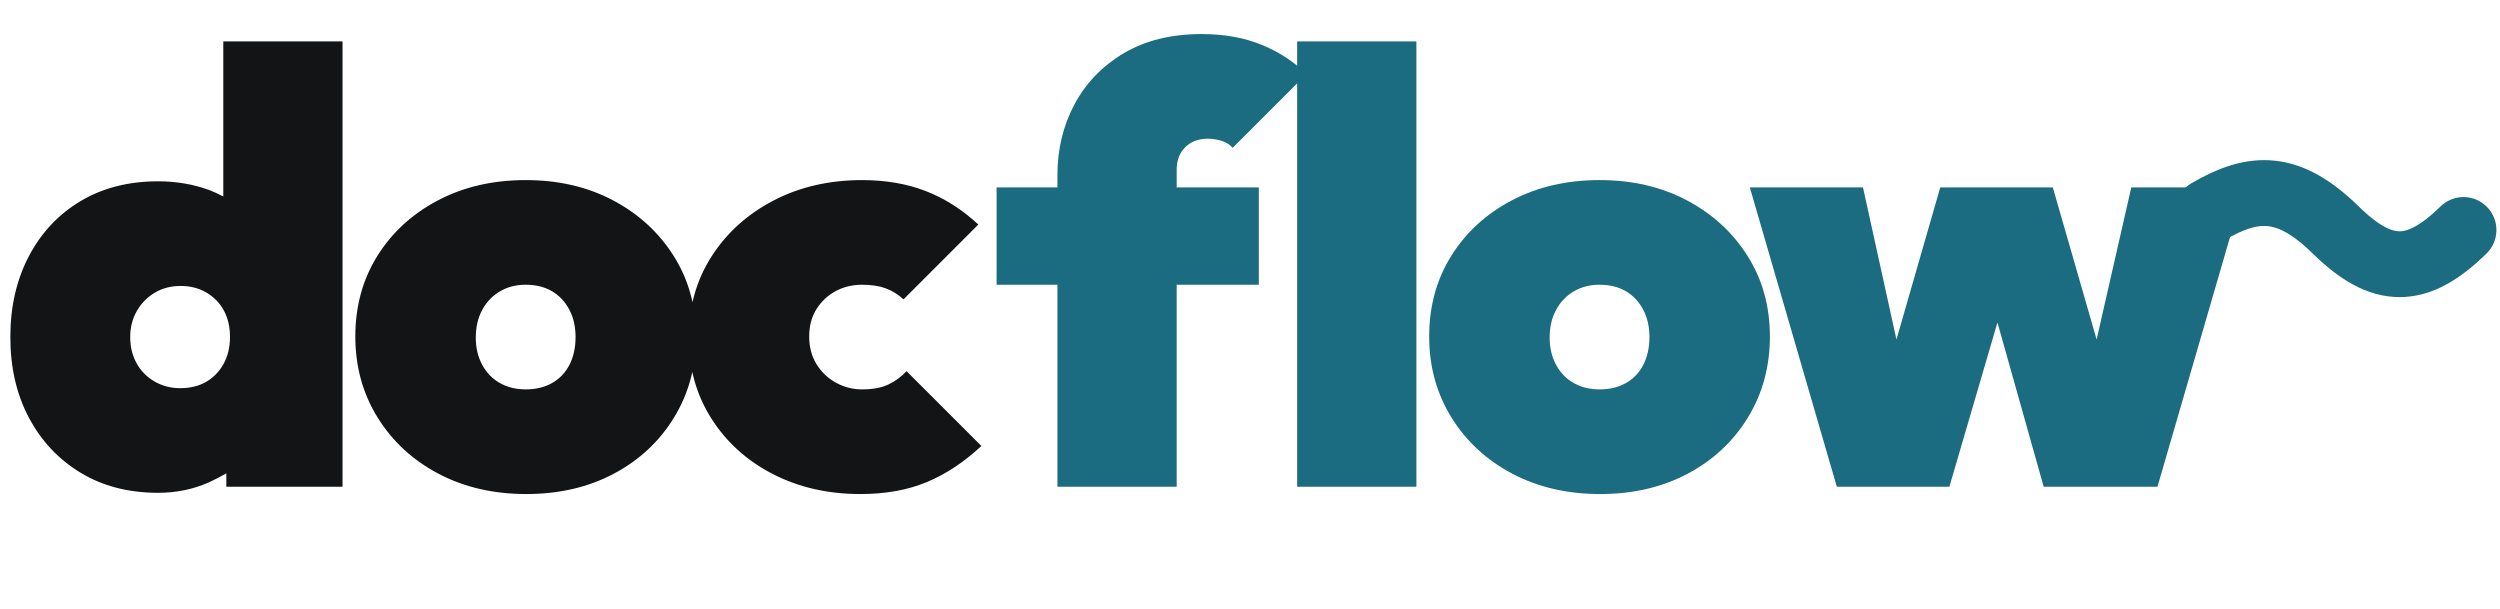
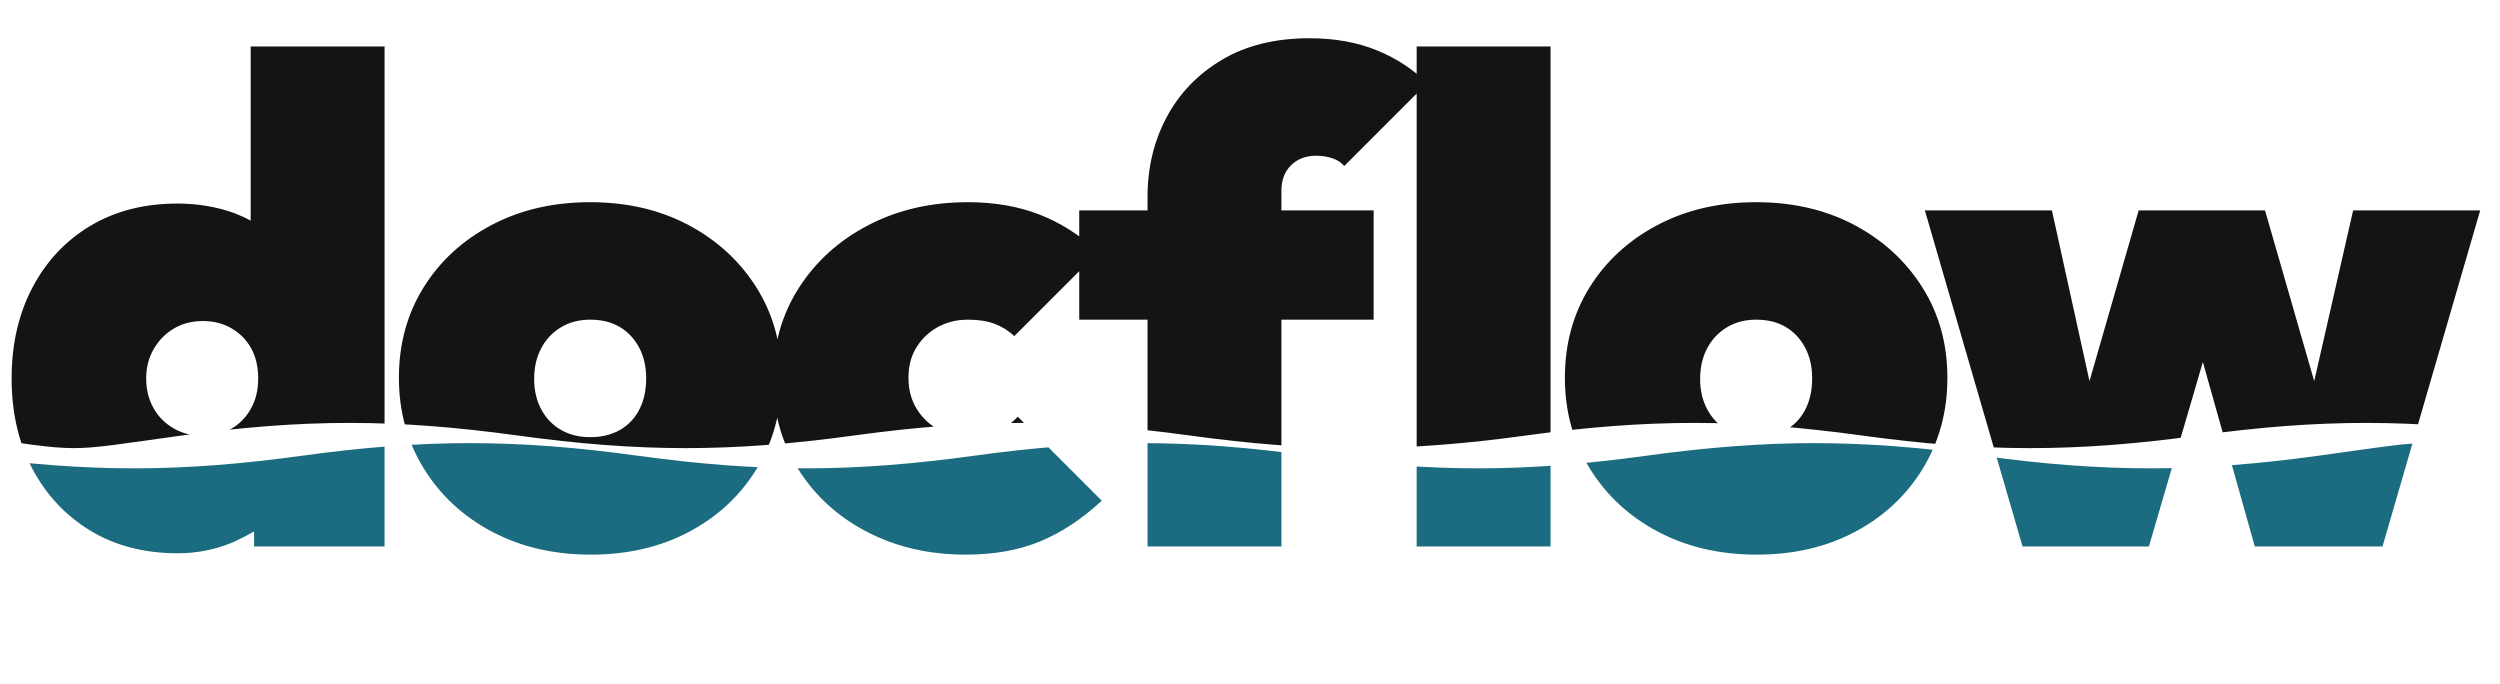
- <svg xmlns="http://www.w3.org/2000/svg" viewBox="0 0 410.9 100" role="img" aria-label="DocFlow">
-   <path d="M26 81L26 81Q18.70 81 13.25 77.70Q7.80 74.40 4.75 68.65Q1.70 62.90 1.70 55.40Q1.70 47.90 4.75 42.10Q7.80 36.30 13.25 33.05Q18.70 29.80 26 29.80L26 29.80Q30.40 29.80 34.30 31.20L34.30 31.20Q35.60 31.70 36.70 32.30L36.70 32.30L36.70 6.80L56.30 6.80L56.30 80L37.20 80L37.20 77.80Q35.80 78.60 34.30 79.30L34.30 79.30Q30.40 81 26 81ZM29.60 63.80L29.60 63.80Q32.10 63.80 33.90 62.75Q35.70 61.70 36.75 59.80Q37.80 57.90 37.80 55.40Q37.80 52.90 36.80 51.05Q35.80 49.20 33.95 48.10Q32.10 47 29.70 47Q27.30 47 25.45 48.10Q23.60 49.20 22.50 51.10Q21.40 53 21.40 55.40Q21.40 57.80 22.45 59.70Q23.50 61.60 25.40 62.70Q27.30 63.80 29.60 63.80ZM86.50 81.20L86.50 81.20Q78.40 81.20 72.05 77.85Q65.70 74.50 62.05 68.60Q58.40 62.70 58.40 55.30L58.40 55.30Q58.40 47.90 62 42.10Q65.60 36.30 71.95 32.95Q78.30 29.60 86.40 29.60L86.40 29.60Q94.50 29.60 100.80 32.95Q107.10 36.30 110.75 42.10Q114.40 47.90 114.40 55.30L114.40 55.30Q114.40 62.70 110.80 68.60Q107.20 74.50 100.90 77.85Q94.60 81.20 86.50 81.20ZM86.40 64L86.40 64Q88.90 64 90.75 62.95Q92.60 61.90 93.60 59.95Q94.60 58 94.60 55.40L94.60 55.40Q94.60 52.80 93.55 50.85Q92.50 48.90 90.70 47.85Q88.90 46.80 86.40 46.80L86.40 46.80Q84 46.80 82.15 47.90Q80.30 49 79.25 50.95Q78.20 52.90 78.20 55.50L78.20 55.50Q78.20 58 79.25 59.95Q80.30 61.90 82.15 62.95Q84 64 86.40 64ZM141.40 81.20L141.40 81.20Q133.40 81.20 127.00 77.90Q120.60 74.60 116.90 68.75Q113.20 62.90 113.20 55.50L113.20 55.50Q113.20 48 116.95 42.15Q120.70 36.30 127.15 32.95Q133.60 29.60 141.70 29.60L141.70 29.60Q147.50 29.60 152.15 31.40Q156.80 33.20 160.80 36.90L160.80 36.90L148.50 49.20Q147.20 48 145.60 47.40Q144 46.80 141.70 46.80L141.70 46.80Q139.30 46.80 137.35 47.85Q135.40 48.90 134.20 50.80Q133 52.70 133 55.30L133 55.30Q133 57.90 134.20 59.85Q135.40 61.80 137.40 62.90Q139.40 64 141.70 64L141.70 64Q144.30 64 146 63.20Q147.70 62.40 149 61L149 61L161.30 73.30Q157 77.30 152.30 79.25Q147.60 81.20 141.40 81.20Z" fill="#131416" />
-   <path d="M193.40 80L173.80 80L173.80 46.80L163.80 46.80L163.80 30.80L173.80 30.80L173.80 28.80Q173.80 22.40 176.60 17.15Q179.40 11.90 184.70 8.75Q190 5.60 197.50 5.60L197.50 5.60Q203.10 5.60 207.45 7.40Q211.80 9.20 214.70 12.20L214.70 12.20L202.60 24.30Q201.90 23.50 200.80 23.15Q199.70 22.80 198.50 22.80L198.50 22.80Q196.20 22.80 194.80 24.20Q193.40 25.60 193.40 27.90L193.40 27.90L193.40 30.80L206.90 30.80L206.90 46.80L193.40 46.80L193.40 80ZM232.80 80L213.20 80L213.20 6.80L232.80 6.80L232.80 80ZM263 81.20L263 81.20Q254.90 81.20 248.55 77.85Q242.20 74.50 238.55 68.60Q234.90 62.70 234.90 55.30L234.90 55.30Q234.90 47.90 238.50 42.10Q242.10 36.30 248.45 32.95Q254.80 29.60 262.90 29.60L262.90 29.60Q271 29.60 277.30 32.95Q283.60 36.30 287.25 42.10Q290.90 47.90 290.90 55.30L290.90 55.30Q290.90 62.70 287.30 68.60Q283.70 74.50 277.40 77.85Q271.10 81.20 263 81.20ZM262.90 64L262.90 64Q265.40 64 267.25 62.95Q269.10 61.90 270.10 59.95Q271.10 58 271.10 55.40L271.10 55.40Q271.10 52.80 270.05 50.85Q269 48.90 267.20 47.85Q265.40 46.80 262.90 46.80L262.90 46.80Q260.50 46.80 258.65 47.90Q256.80 49 255.75 50.95Q254.70 52.90 254.70 55.50L254.70 55.50Q254.70 58 255.75 59.95Q256.80 61.90 258.65 62.95Q260.50 64 262.90 64ZM320.40 80L301.90 80L287.60 30.80L306.20 30.80L311.70 55.80L318.90 30.80L337.40 30.80L344.60 55.80L350.30 30.80L368.90 30.80L354.60 80L335.90 80L328.30 53L320.40 80Z" fill="#1b6c80" />
-   <path d="M362.9 34.8 C370.55 30.3 376.25 30.3 383.9 37.8 C391.55 45.3 397.25 45.3 404.9 37.8" fill="none" stroke="#1b6c80" stroke-width="10.82" stroke-linecap="round" />
+ <svg xmlns="http://www.w3.org/2000/svg" viewBox="0 0 366 100" role="img" aria-label="DocFlow">
+   <defs>
+     <clipPath id="wm-a">
+       <path d="M-5 -10 H371 V63.76 C353.08 61.3 339.72 61.3 321.8 63.76 C303.88 66.22 290.52 66.22 272.6 63.76 C254.68 61.3 241.32 61.3 223.4 63.76 C205.48 66.22 192.12 66.22 174.2 63.76 C156.28 61.3 142.92 61.3 125 63.76 C107.08 66.22 93.72 66.22 75.8 63.76 C57.88 61.3 44.52 61.3 26.6 63.76 C8.68 66.22 12.92 66.22 -5 63.76 Z" />
+     </clipPath>
+     <clipPath id="wm-b">
+       <path d="M-5 66.72 C12.92 69.18 26.28 69.18 44.2 66.72 C62.12 64.26 75.48 64.26 93.4 66.72 C111.32 69.18 124.68 69.18 142.6 66.72 C160.52 64.26 173.88 64.26 191.8 66.72 C209.72 69.18 223.08 69.18 241 66.72 C258.92 64.26 272.28 64.26 290.2 66.72 C308.12 69.18 321.48 69.18 339.4 66.72 C357.32 64.26 353.08 64.26 371 66.72 V110 H-5 Z" />
+     </clipPath>
+   </defs>
+   <path d="M26 81L26 81Q18.70 81 13.25 77.70Q7.80 74.40 4.75 68.65Q1.70 62.90 1.70 55.40Q1.70 47.90 4.75 42.10Q7.80 36.30 13.25 33.05Q18.70 29.80 26 29.80L26 29.80Q30.40 29.80 34.30 31.20L34.30 31.20Q35.60 31.70 36.70 32.30L36.70 32.30L36.70 6.80L56.30 6.80L56.30 80L37.20 80L37.20 77.80Q35.80 78.60 34.30 79.30L34.30 79.30Q30.40 81 26 81ZM29.60 63.80L29.60 63.80Q32.10 63.80 33.90 62.75Q35.70 61.70 36.75 59.80Q37.80 57.90 37.80 55.40Q37.80 52.90 36.80 51.05Q35.80 49.20 33.95 48.10Q32.10 47 29.70 47Q27.30 47 25.45 48.10Q23.60 49.20 22.50 51.10Q21.40 53 21.40 55.40Q21.40 57.80 22.45 59.70Q23.50 61.60 25.40 62.70Q27.30 63.80 29.60 63.80ZM86.50 81.20L86.50 81.20Q78.40 81.20 72.05 77.85Q65.70 74.50 62.05 68.60Q58.40 62.70 58.40 55.30L58.40 55.30Q58.40 47.90 62 42.10Q65.60 36.30 71.95 32.95Q78.30 29.60 86.40 29.60L86.40 29.60Q94.50 29.60 100.80 32.95Q107.10 36.30 110.75 42.10Q114.40 47.90 114.40 55.30L114.40 55.30Q114.40 62.70 110.80 68.60Q107.20 74.50 100.90 77.85Q94.60 81.20 86.50 81.20ZM86.40 64L86.40 64Q88.90 64 90.75 62.95Q92.60 61.90 93.60 59.95Q94.60 58 94.60 55.40L94.60 55.40Q94.60 52.80 93.55 50.85Q92.50 48.90 90.70 47.85Q88.90 46.80 86.40 46.80L86.40 46.80Q84 46.80 82.15 47.90Q80.30 49 79.25 50.95Q78.20 52.90 78.20 55.50L78.20 55.50Q78.20 58 79.25 59.95Q80.30 61.90 82.15 62.95Q84 64 86.40 64ZM141.40 81.20L141.40 81.20Q133.40 81.20 127.00 77.90Q120.60 74.60 116.90 68.75Q113.20 62.90 113.20 55.50L113.20 55.50Q113.20 48 116.95 42.15Q120.70 36.30 127.15 32.95Q133.60 29.60 141.70 29.60L141.70 29.60Q147.50 29.60 152.15 31.40Q156.80 33.20 160.80 36.90L160.80 36.90L148.50 49.20Q147.20 48 145.60 47.40Q144 46.80 141.70 46.80L141.70 46.80Q139.30 46.80 137.35 47.85Q135.40 48.90 134.20 50.80Q133 52.70 133 55.30L133 55.30Q133 57.90 134.20 59.85Q135.40 61.80 137.40 62.90Q139.40 64 141.70 64L141.70 64Q144.30 64 146 63.20Q147.70 62.40 149 61L149 61L161.30 73.30Q157 77.30 152.30 79.25Q147.60 81.20 141.40 81.20ZM187.60 80L168 80L168 46.80L158 46.80L158 30.80L168 30.80L168 28.80Q168 22.40 170.80 17.15Q173.60 11.90 178.90 8.75Q184.20 5.60 191.70 5.60L191.70 5.60Q197.30 5.60 201.65 7.40Q206 9.20 208.90 12.20L208.90 12.20L196.80 24.30Q196.10 23.50 195 23.15Q193.90 22.80 192.70 22.80L192.70 22.80Q190.40 22.80 189 24.20Q187.60 25.60 187.60 27.90L187.60 27.90L187.60 30.80L201.10 30.80L201.10 46.80L187.60 46.80L187.60 80ZM227.00 80L207.40 80L207.40 6.80L227.00 6.80L227.00 80ZM257.20 81.20L257.20 81.20Q249.10 81.20 242.75 77.85Q236.40 74.50 232.75 68.60Q229.10 62.70 229.10 55.30L229.10 55.30Q229.10 47.90 232.70 42.10Q236.30 36.30 242.65 32.95Q249.00 29.60 257.10 29.60L257.10 29.60Q265.20 29.60 271.50 32.95Q277.80 36.30 281.45 42.10Q285.10 47.90 285.10 55.30L285.10 55.30Q285.10 62.70 281.50 68.60Q277.90 74.50 271.60 77.85Q265.30 81.20 257.20 81.20ZM257.10 64L257.10 64Q259.60 64 261.45 62.95Q263.30 61.90 264.30 59.95Q265.30 58 265.30 55.40L265.30 55.40Q265.30 52.80 264.25 50.85Q263.20 48.90 261.40 47.85Q259.60 46.80 257.10 46.80L257.10 46.80Q254.70 46.80 252.85 47.90Q251.00 49 249.95 50.95Q248.90 52.90 248.90 55.50L248.90 55.50Q248.90 58 249.95 59.95Q251.00 61.90 252.85 62.95Q254.70 64 257.10 64ZM314.60 80L296.10 80L281.80 30.80L300.40 30.80L305.90 55.80L313.10 30.80L331.60 30.80L338.80 55.80L344.50 30.80L363.10 30.80L348.80 80L330.10 80L322.50 53L314.60 80Z" fill="#131416" clip-path="url(#wm-a)" />
+   <path d="M26 81L26 81Q18.70 81 13.25 77.70Q7.80 74.40 4.75 68.65Q1.70 62.90 1.70 55.40Q1.70 47.90 4.75 42.10Q7.80 36.30 13.25 33.05Q18.70 29.80 26 29.80L26 29.80Q30.40 29.80 34.30 31.20L34.30 31.20Q35.60 31.70 36.70 32.30L36.70 32.30L36.70 6.80L56.30 6.80L56.30 80L37.20 80L37.20 77.80Q35.80 78.60 34.30 79.30L34.30 79.30Q30.40 81 26 81ZM29.60 63.80L29.60 63.80Q32.10 63.80 33.90 62.75Q35.70 61.70 36.75 59.80Q37.80 57.90 37.80 55.40Q37.80 52.90 36.80 51.05Q35.80 49.20 33.95 48.10Q32.10 47 29.70 47Q27.30 47 25.45 48.10Q23.60 49.20 22.50 51.10Q21.40 53 21.40 55.40Q21.40 57.80 22.45 59.70Q23.50 61.60 25.40 62.70Q27.30 63.80 29.60 63.80ZM86.50 81.20L86.50 81.20Q78.40 81.20 72.05 77.85Q65.70 74.50 62.05 68.60Q58.40 62.70 58.40 55.30L58.40 55.30Q58.40 47.90 62 42.10Q65.60 36.30 71.95 32.95Q78.30 29.60 86.40 29.60L86.40 29.60Q94.50 29.60 100.80 32.95Q107.10 36.30 110.75 42.10Q114.40 47.90 114.40 55.30L114.40 55.30Q114.40 62.70 110.80 68.60Q107.20 74.50 100.90 77.85Q94.60 81.20 86.50 81.20ZM86.40 64L86.40 64Q88.90 64 90.75 62.95Q92.60 61.90 93.60 59.95Q94.60 58 94.60 55.40L94.60 55.40Q94.60 52.80 93.55 50.85Q92.50 48.90 90.70 47.85Q88.90 46.80 86.40 46.80L86.40 46.80Q84 46.80 82.15 47.90Q80.30 49 79.25 50.95Q78.20 52.90 78.20 55.50L78.20 55.50Q78.20 58 79.25 59.95Q80.30 61.90 82.15 62.95Q84 64 86.40 64ZM141.40 81.20L141.40 81.20Q133.40 81.20 127.00 77.90Q120.60 74.60 116.90 68.75Q113.20 62.90 113.20 55.50L113.20 55.50Q113.20 48 116.95 42.15Q120.70 36.30 127.15 32.95Q133.60 29.60 141.70 29.60L141.70 29.60Q147.50 29.60 152.15 31.40Q156.80 33.20 160.80 36.90L160.80 36.90L148.50 49.20Q147.20 48 145.60 47.40Q144 46.80 141.70 46.80L141.70 46.80Q139.30 46.80 137.35 47.85Q135.40 48.90 134.20 50.80Q133 52.70 133 55.30L133 55.30Q133 57.90 134.20 59.85Q135.40 61.80 137.40 62.90Q139.40 64 141.70 64L141.70 64Q144.30 64 146 63.20Q147.70 62.40 149 61L149 61L161.30 73.30Q157 77.30 152.30 79.25Q147.60 81.20 141.40 81.20ZM187.60 80L168 80L168 46.80L158 46.80L158 30.80L168 30.80L168 28.80Q168 22.40 170.80 17.15Q173.60 11.90 178.90 8.75Q184.20 5.60 191.70 5.60L191.70 5.60Q197.30 5.60 201.65 7.40Q206 9.20 208.90 12.20L208.90 12.20L196.80 24.30Q196.10 23.50 195 23.15Q193.90 22.80 192.70 22.80L192.70 22.80Q190.40 22.80 189 24.20Q187.60 25.60 187.60 27.90L187.60 27.90L187.60 30.80L201.10 30.80L201.10 46.80L187.60 46.80L187.60 80ZM227.00 80L207.40 80L207.40 6.80L227.00 6.80L227.00 80ZM257.20 81.20L257.20 81.20Q249.10 81.20 242.75 77.85Q236.40 74.50 232.75 68.60Q229.10 62.70 229.10 55.30L229.10 55.30Q229.10 47.90 232.70 42.10Q236.30 36.30 242.65 32.95Q249.00 29.60 257.10 29.60L257.10 29.60Q265.20 29.60 271.50 32.95Q277.80 36.30 281.45 42.10Q285.10 47.90 285.10 55.30L285.10 55.30Q285.10 62.70 281.50 68.60Q277.90 74.50 271.60 77.85Q265.30 81.20 257.20 81.20ZM257.10 64L257.10 64Q259.60 64 261.45 62.95Q263.30 61.90 264.30 59.95Q265.30 58 265.30 55.40L265.30 55.40Q265.30 52.80 264.25 50.85Q263.20 48.90 261.40 47.85Q259.60 46.80 257.10 46.80L257.10 46.80Q254.70 46.80 252.85 47.90Q251.00 49 249.95 50.95Q248.90 52.90 248.90 55.50L248.90 55.50Q248.90 58 249.95 59.95Q251.00 61.90 252.85 62.95Q254.70 64 257.10 64ZM314.60 80L296.10 80L281.80 30.80L300.40 30.80L305.90 55.80L313.10 30.80L331.60 30.80L338.80 55.80L344.50 30.80L363.10 30.80L348.80 80L330.10 80L322.50 53L314.60 80Z" fill="#1b6c80" clip-path="url(#wm-b)" />
</svg>
